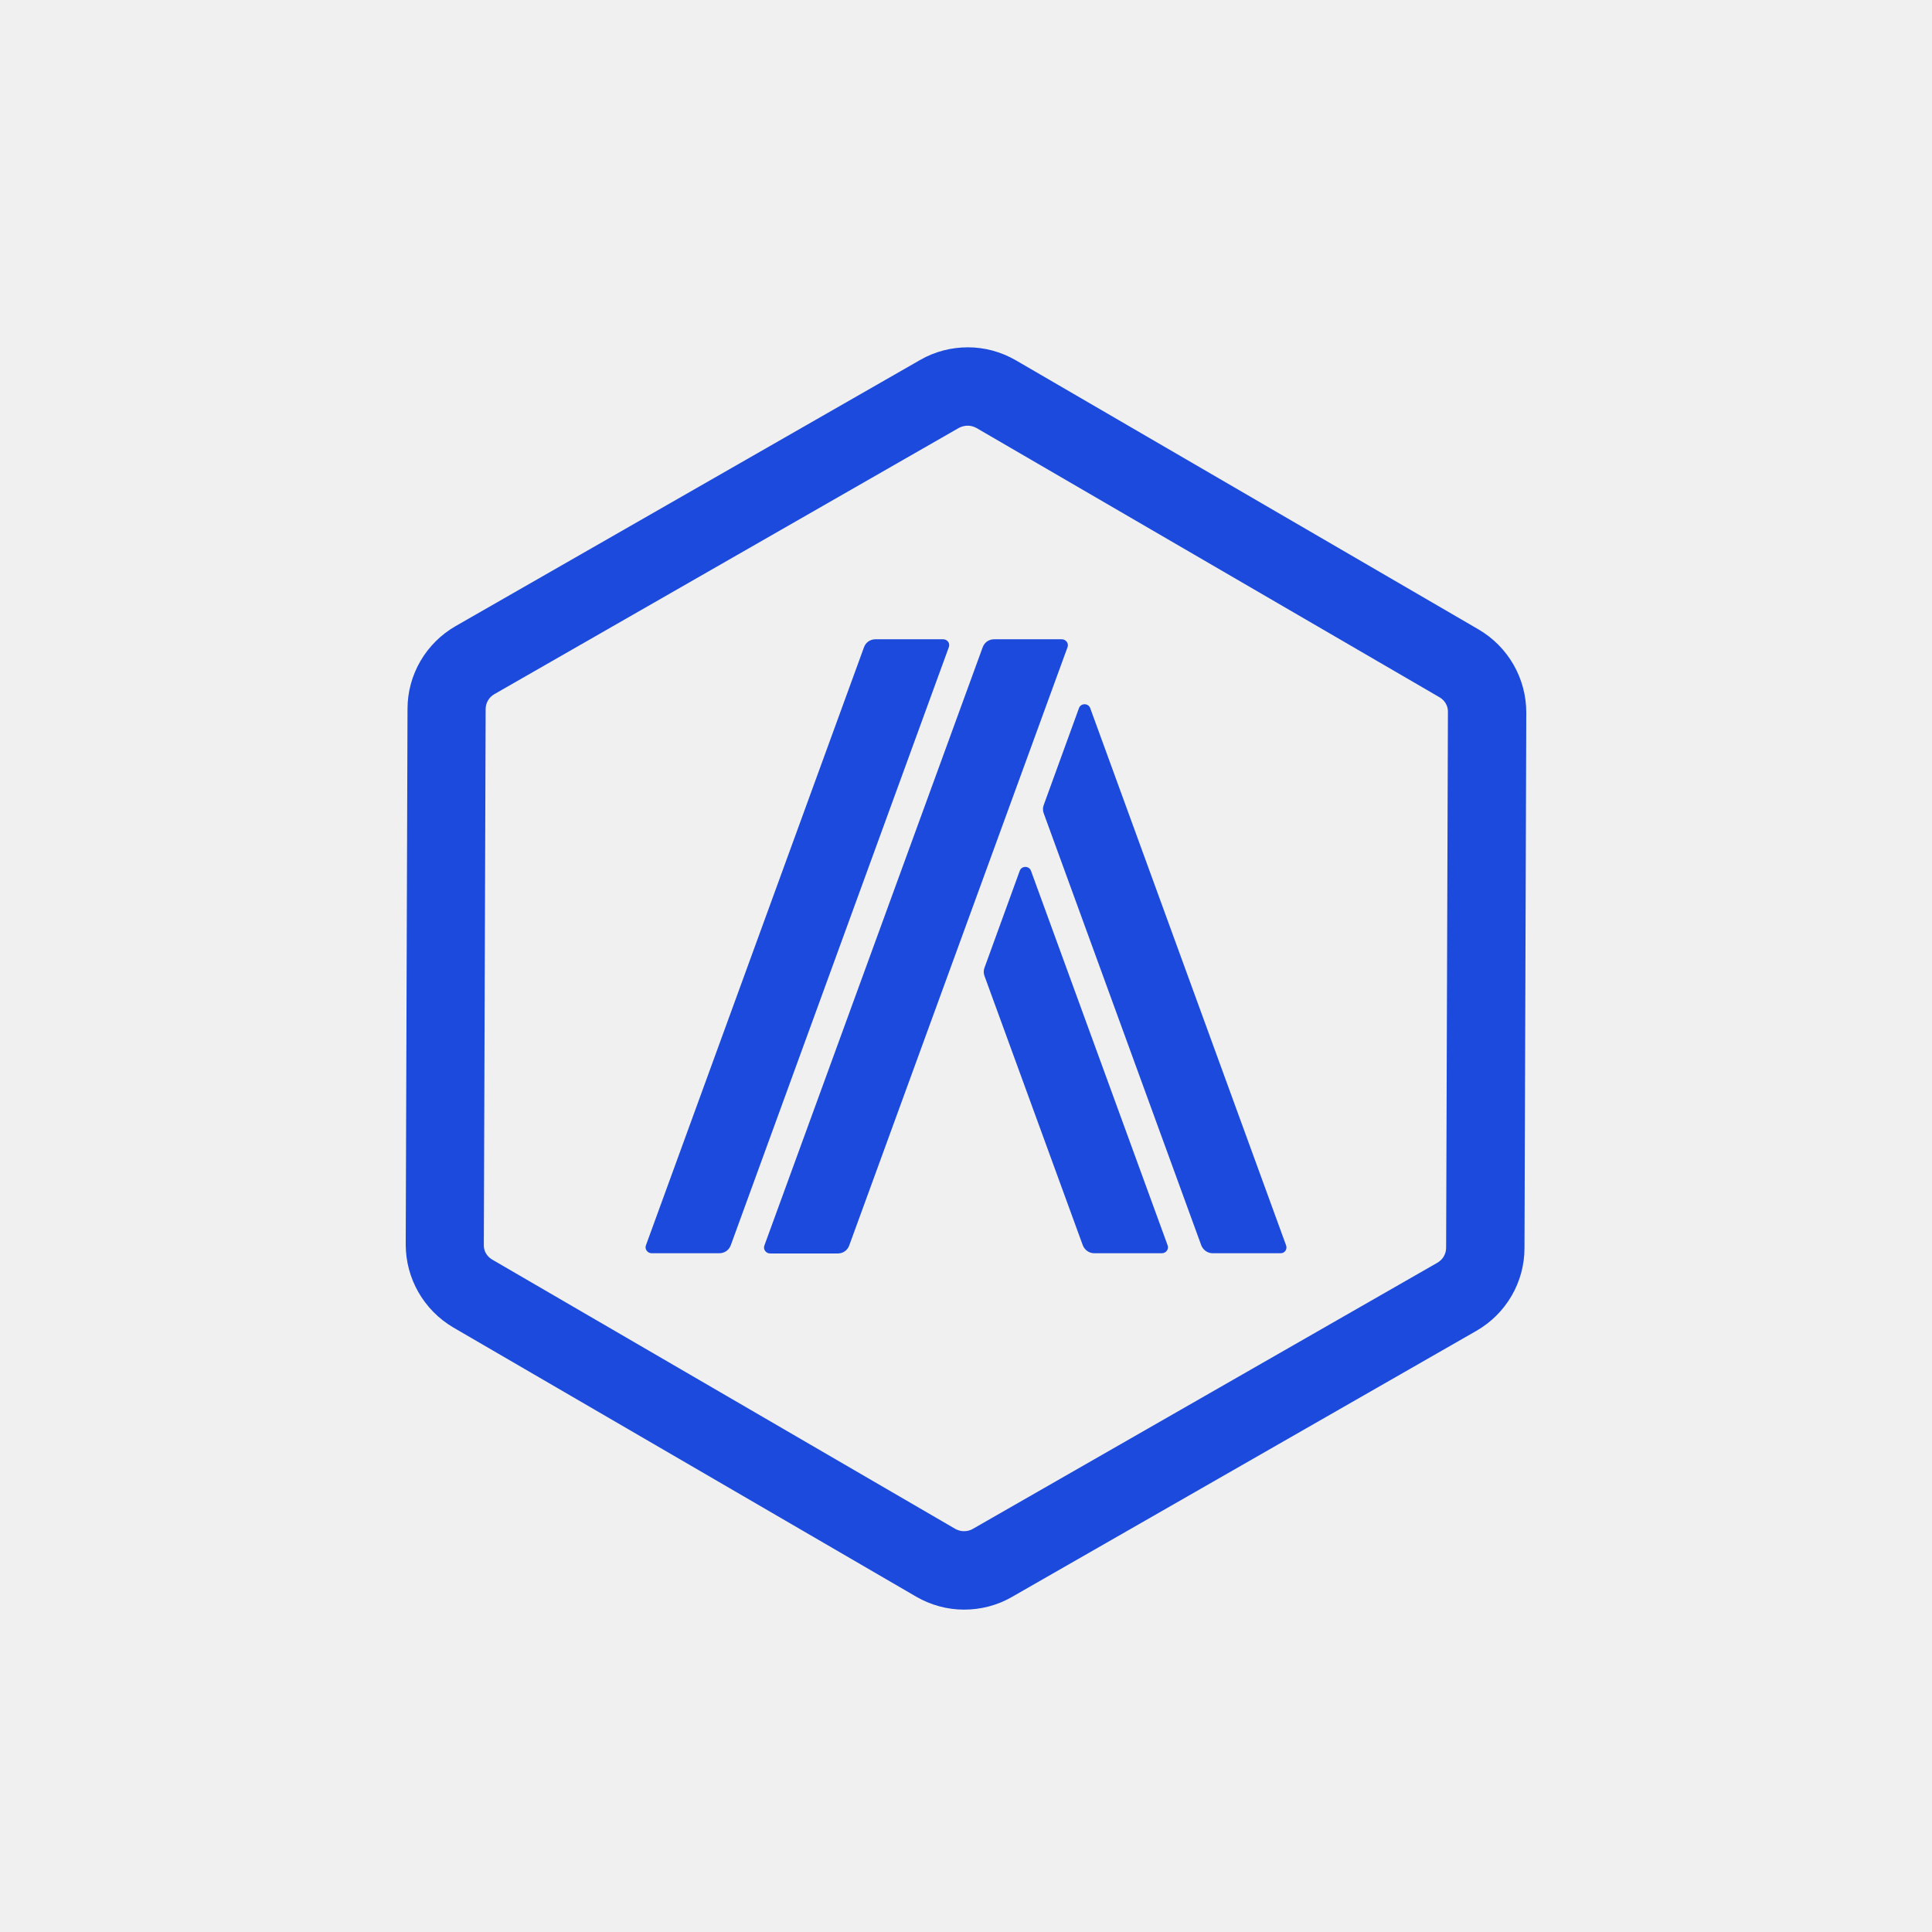
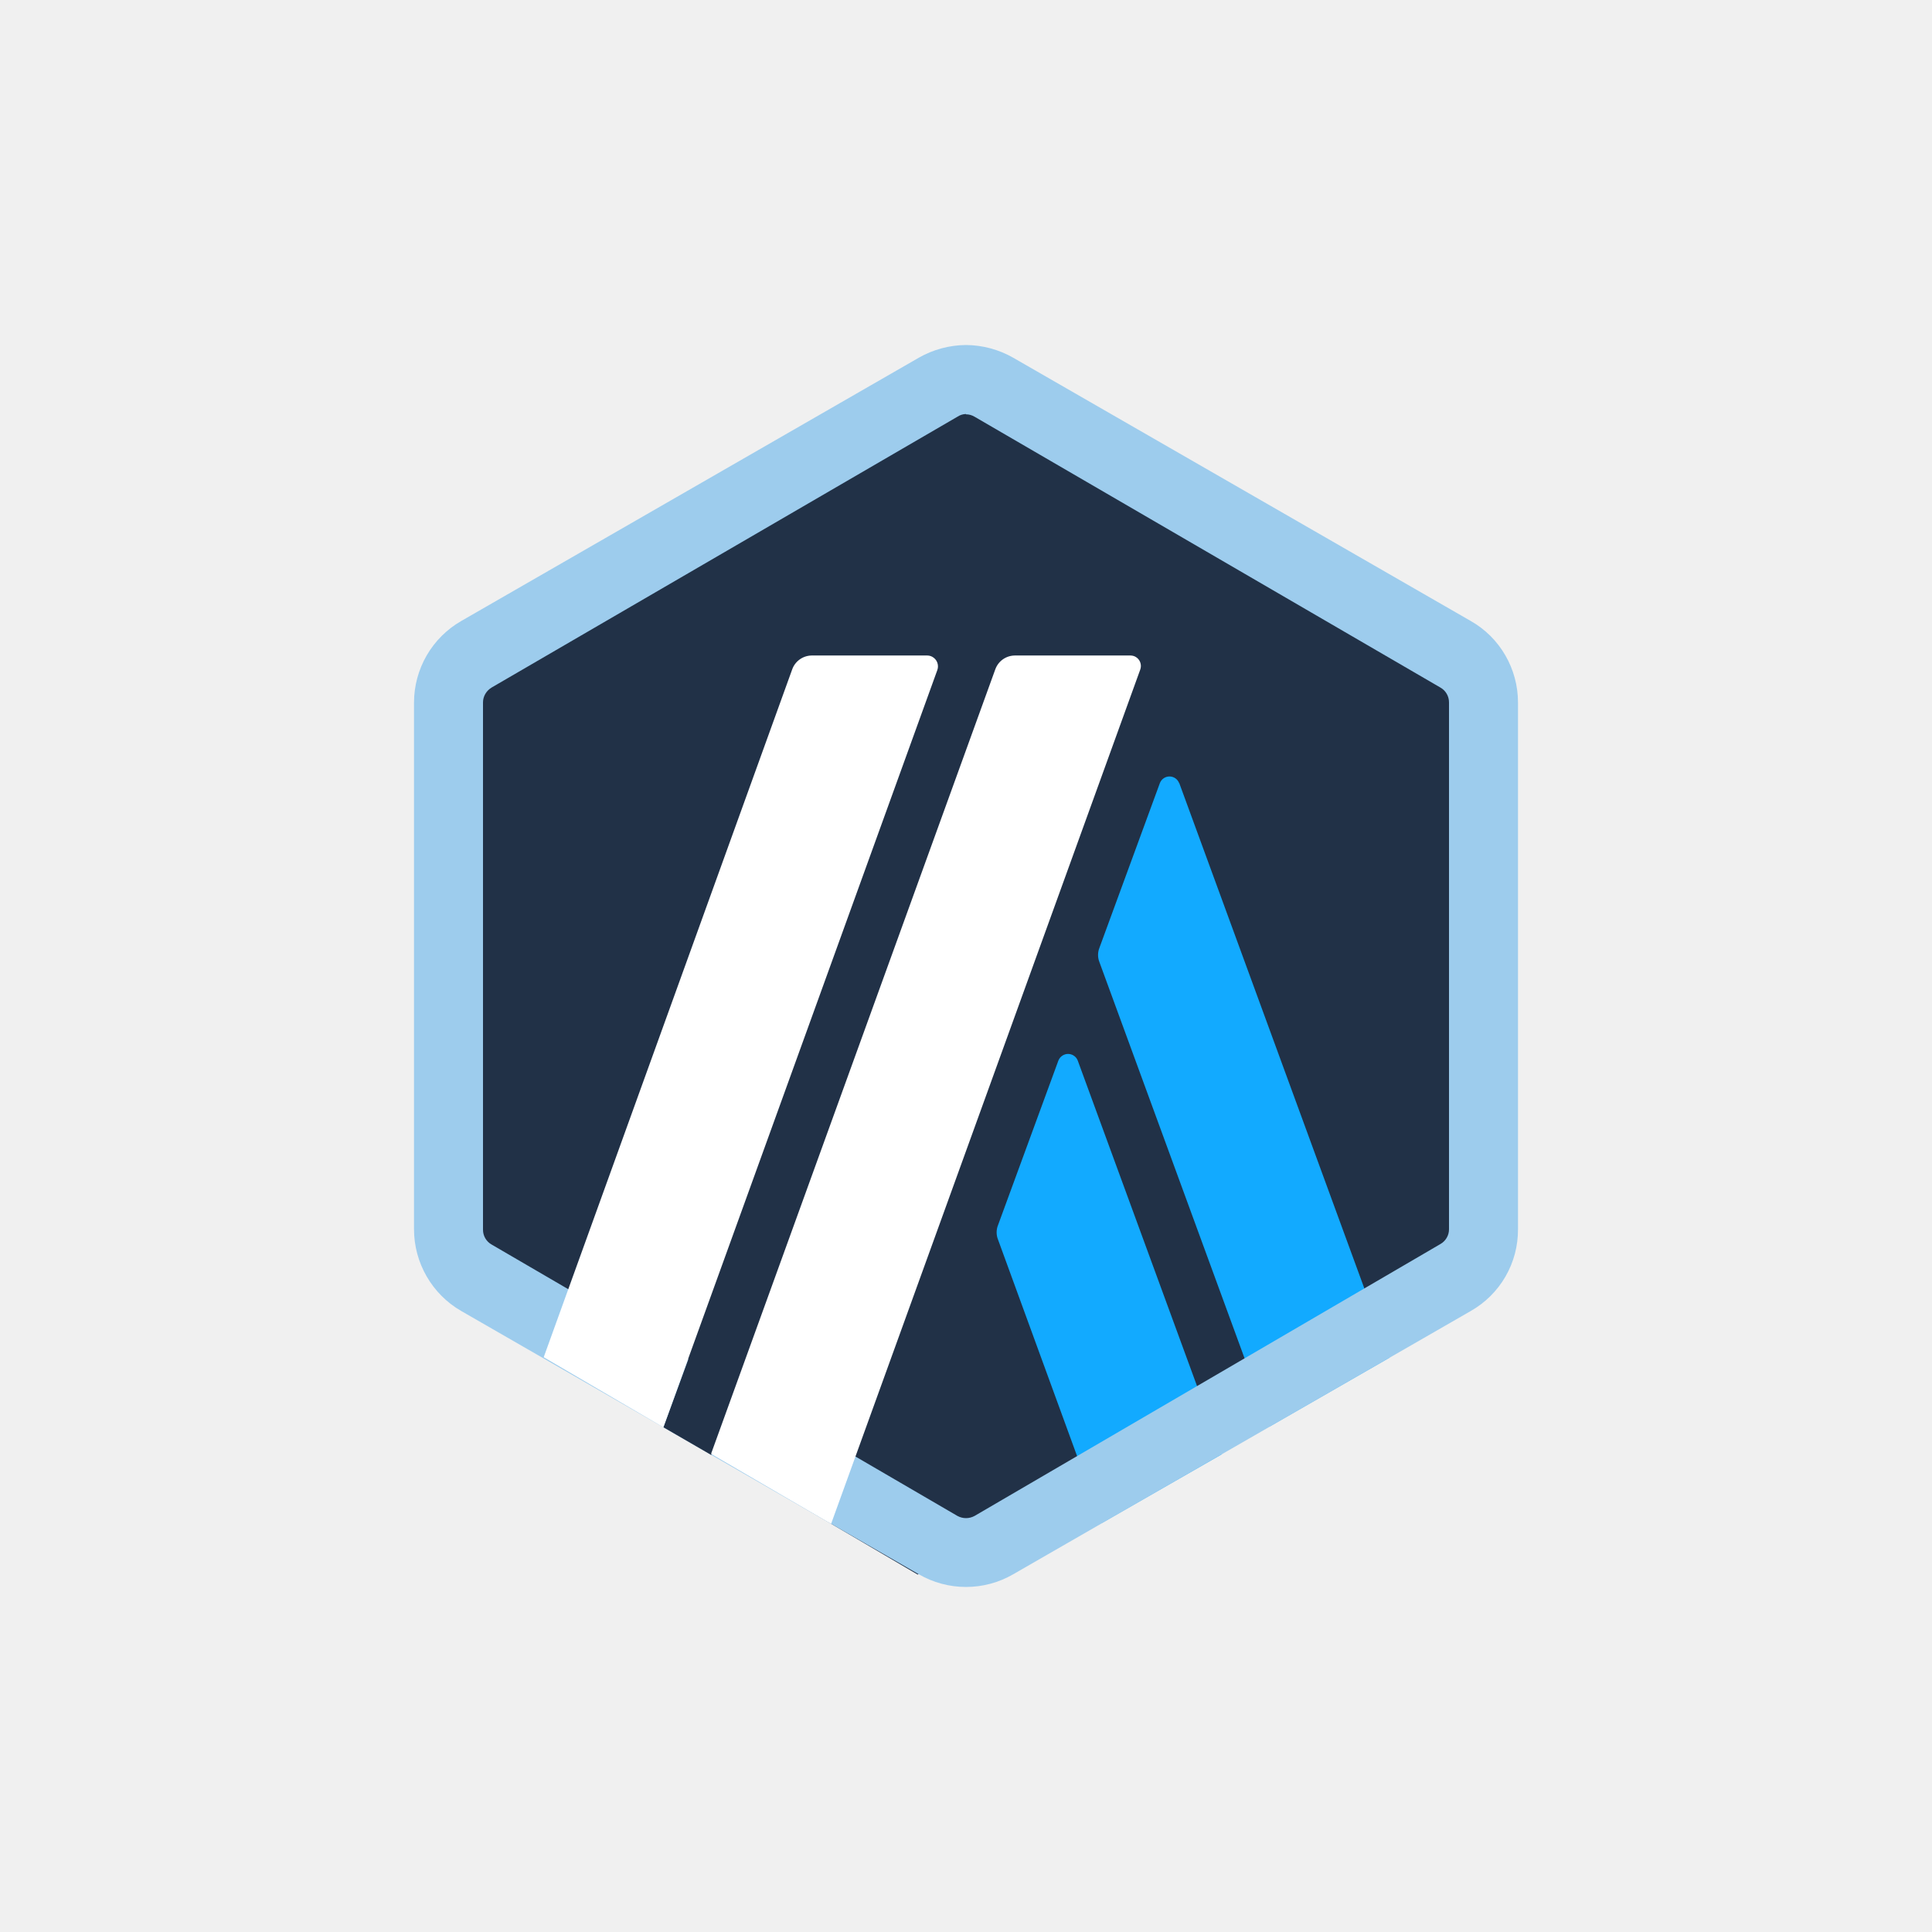
<svg xmlns="http://www.w3.org/2000/svg" width="100" height="100" viewBox="0 0 100 100" fill="none">
-   <g clip-path="url(#clip0_13_2)">
-     <path d="M50.087 22.033C50.247 22.033 50.395 22.073 50.542 22.153L74.503 36.087C74.784 36.248 74.958 36.543 74.944 36.863L74.851 64.585C74.851 64.907 74.677 65.201 74.395 65.361L50.354 79.134C50.221 79.215 50.061 79.254 49.899 79.254C49.737 79.254 49.591 79.214 49.444 79.134L25.485 65.201C25.203 65.041 25.029 64.746 25.043 64.425L25.137 36.703C25.137 36.381 25.311 36.087 25.592 35.927L49.646 22.14C49.779 22.073 49.939 22.033 50.087 22.033ZM50.101 17.977C49.245 17.977 48.388 18.192 47.625 18.633L23.584 32.406C22.045 33.291 21.093 34.923 21.093 36.691L21 64.413C21 66.18 21.937 67.813 23.462 68.71L47.423 82.644C48.186 83.086 49.042 83.314 49.899 83.314C50.755 83.314 51.612 83.1 52.375 82.659L76.416 68.885C77.955 68.002 78.907 66.368 78.907 64.603L79 36.88C79 35.113 78.063 33.48 76.538 32.584L52.577 18.647C51.814 18.206 50.958 17.977 50.101 17.977Z" fill="#1B4ADD" />
-     <path d="M54.959 33.089H51.452C51.184 33.089 50.956 33.249 50.863 33.504L39.566 64.464C39.485 64.665 39.647 64.879 39.86 64.879H43.367C43.634 64.879 43.863 64.719 43.956 64.464L55.253 33.504C55.334 33.303 55.172 33.089 54.959 33.089ZM48.815 33.089H45.308C45.041 33.089 44.812 33.249 44.719 33.504L33.435 64.452C33.354 64.652 33.516 64.867 33.728 64.867H37.236C37.503 64.867 37.731 64.707 37.825 64.452L49.109 33.504C49.19 33.303 49.042 33.089 48.815 33.089ZM53.367 45.082C53.274 44.801 52.871 44.801 52.778 45.082L50.958 50.088C50.905 50.221 50.905 50.382 50.958 50.517L56.044 64.452C56.137 64.693 56.366 64.867 56.633 64.867H60.14C60.355 64.867 60.515 64.652 60.434 64.452L53.367 45.082ZM66.565 64.452L56.433 36.663C56.339 36.381 55.937 36.381 55.843 36.663L54.023 41.668C53.97 41.802 53.97 41.962 54.023 42.097L62.175 64.452C62.268 64.693 62.497 64.867 62.764 64.867H66.271C66.498 64.881 66.646 64.652 66.565 64.452Z" fill="#1B4ADD" />
-   </g>
-   <defs>
-     <clipPath id="clip0_13_2">
-       <rect width="58" height="65.336" fill="white" transform="translate(21 17.9771)" />
-     </clipPath>
-   </defs>
+   <path d="M23.5 34.5L49.5 20L76 36V65L47.5 81.5L24.5 68L23.5 34.5Z" fill="#213147" />
+   <path d="M54.783 54.892L51.658 63.413C51.561 63.653 51.561 63.922 51.658 64.162L57.017 78.838L63.25 75.267L55.783 54.892C55.744 54.791 55.675 54.705 55.586 54.645C55.497 54.584 55.391 54.551 55.283 54.551C55.175 54.551 55.07 54.584 54.981 54.645C54.892 54.705 54.823 54.791 54.783 54.892ZM61.033 40.538C60.995 40.435 60.927 40.347 60.838 40.285C60.748 40.223 60.642 40.19 60.533 40.19C60.425 40.19 60.318 40.223 60.229 40.285C60.139 40.347 60.071 40.435 60.033 40.538L56.908 49.054C56.811 49.295 56.811 49.564 56.908 49.804L65.713 73.838L71.929 70.267L61.033 40.517V40.538Z" fill="#12AAFF" />
+   <path d="M50 21.446C50.158 21.446 50.307 21.488 50.446 21.571L74.554 35.587C74.691 35.664 74.804 35.776 74.882 35.912C74.961 36.048 75.001 36.202 75 36.358V63.625C75.001 63.781 74.96 63.934 74.881 64.069C74.803 64.204 74.69 64.315 74.554 64.392L50.446 78.463C50.309 78.538 50.156 78.578 50 78.578C49.844 78.578 49.691 78.538 49.554 78.463L25.446 64.417C25.309 64.34 25.195 64.227 25.116 64.09C25.038 63.954 24.998 63.799 25 63.642V36.358C25 36.033 25.179 35.75 25.446 35.587L49.554 21.571C49.686 21.482 49.841 21.433 50 21.429V21.446ZM50 17.858C49.142 17.864 48.299 18.091 47.554 18.517L23.875 32.142C23.133 32.568 22.517 33.182 22.087 33.922C21.658 34.663 21.431 35.503 21.429 36.358V63.625C21.429 65.358 22.354 66.983 23.875 67.858L47.554 81.483C48.297 81.914 49.141 82.141 50 82.141C50.859 82.141 51.703 81.914 52.446 81.483L76.125 67.858C76.872 67.434 77.493 66.818 77.923 66.074C78.353 65.33 78.576 64.484 78.571 63.625V36.358C78.571 34.625 77.642 33 76.125 32.142L52.446 18.517C51.701 18.091 50.858 17.864 50 17.858Z" fill="#9DCCED" />
+   <path d="M34.337 73.875L36.517 67.929L40.892 71.554L36.804 75.304L34.337 73.875Z" fill="#213147" />
+   <path d="M48.017 33.929H42C41.779 33.934 41.564 34.007 41.386 34.137C41.207 34.267 41.072 34.449 41 34.658L28.142 70.25L34.337 73.875L48.517 34.679C48.562 34.553 48.56 34.414 48.512 34.289C48.464 34.164 48.372 34.06 48.254 33.996C48.176 33.953 48.089 33.93 48 33.929H48.017ZM58.517 33.929H52.517C52.297 33.933 52.084 34.003 51.906 34.13C51.727 34.257 51.592 34.436 51.517 34.642L36.804 75.25L43.017 78.875L59.017 34.663C59.064 34.539 59.064 34.403 59.018 34.28C58.972 34.156 58.883 34.054 58.767 33.992C58.69 33.951 58.604 33.93 58.517 33.929Z" fill="white" />
</svg>
